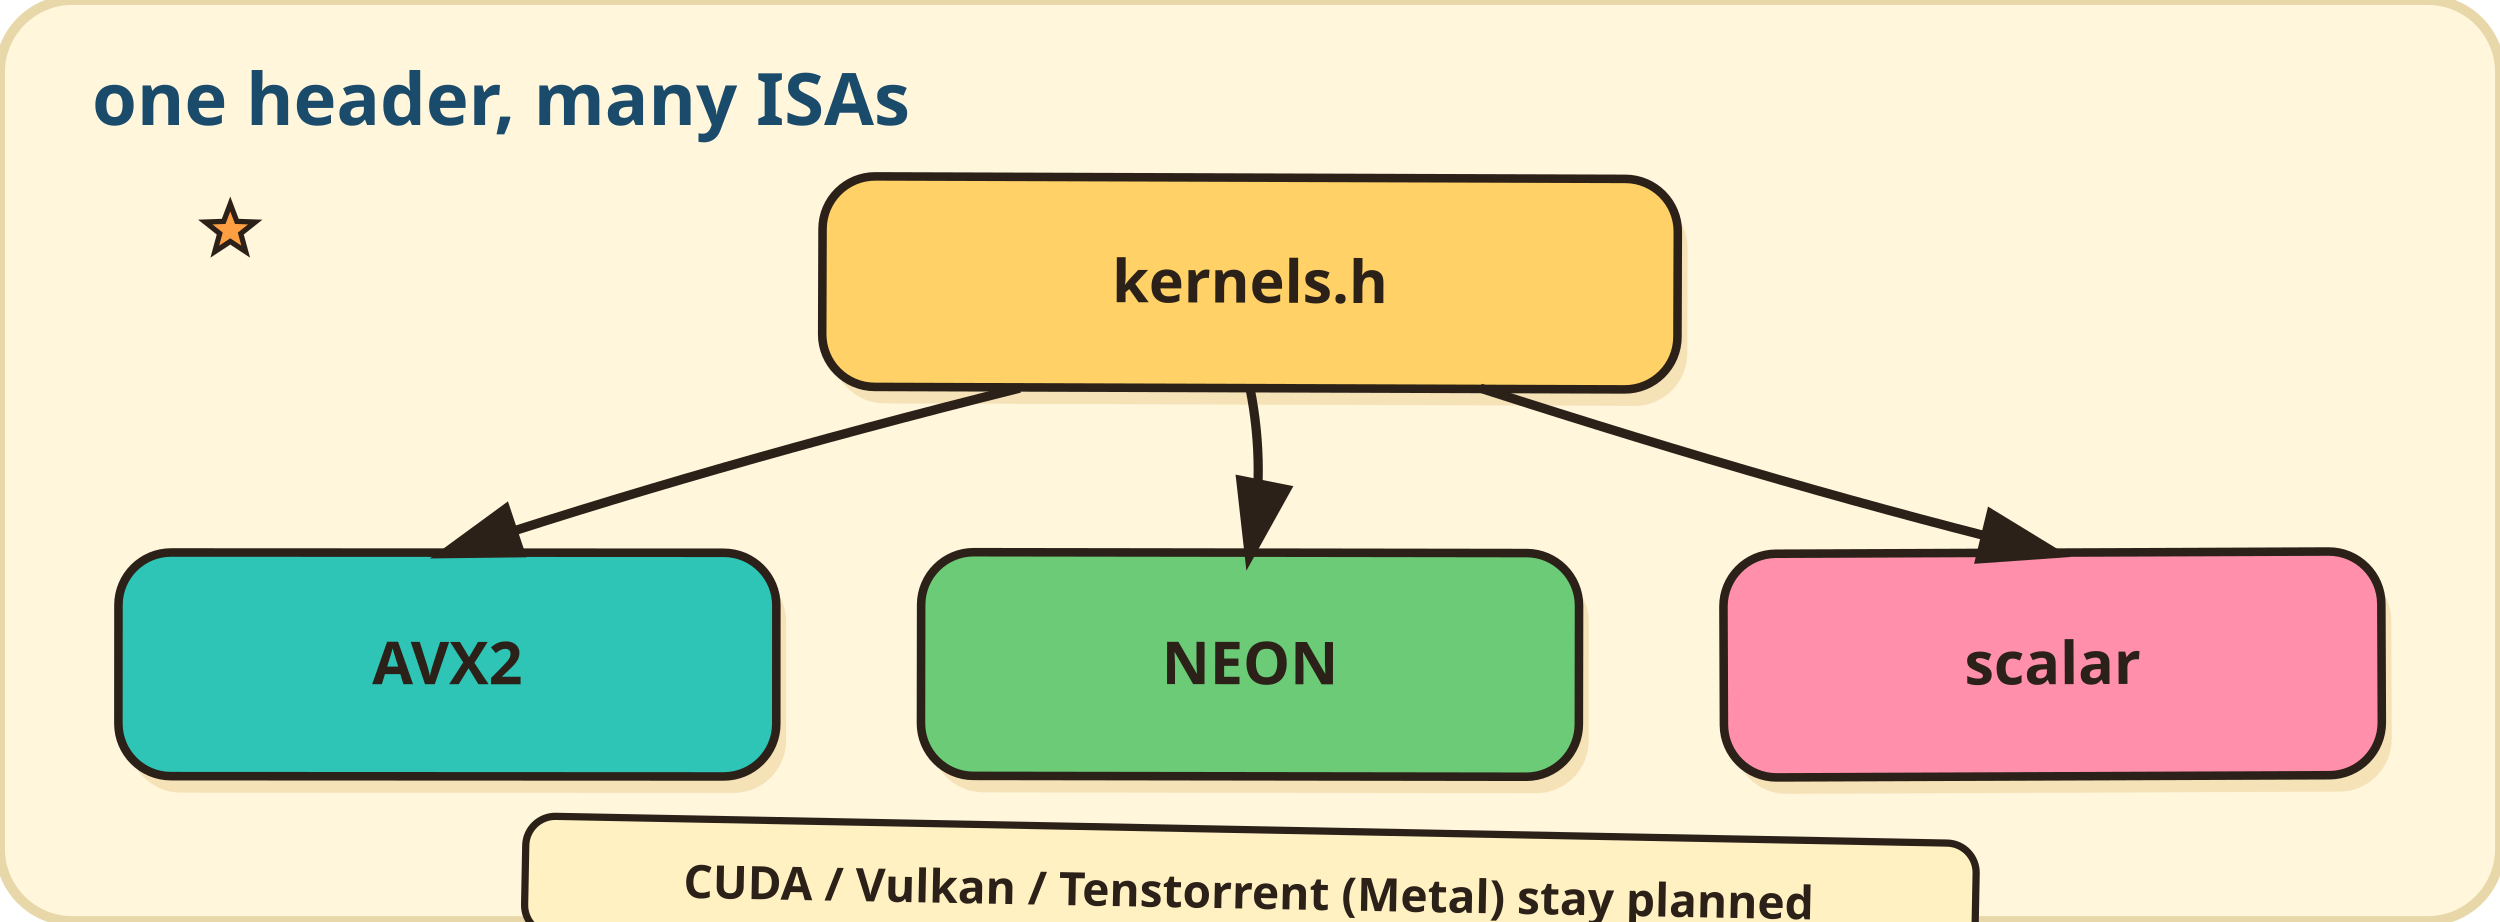
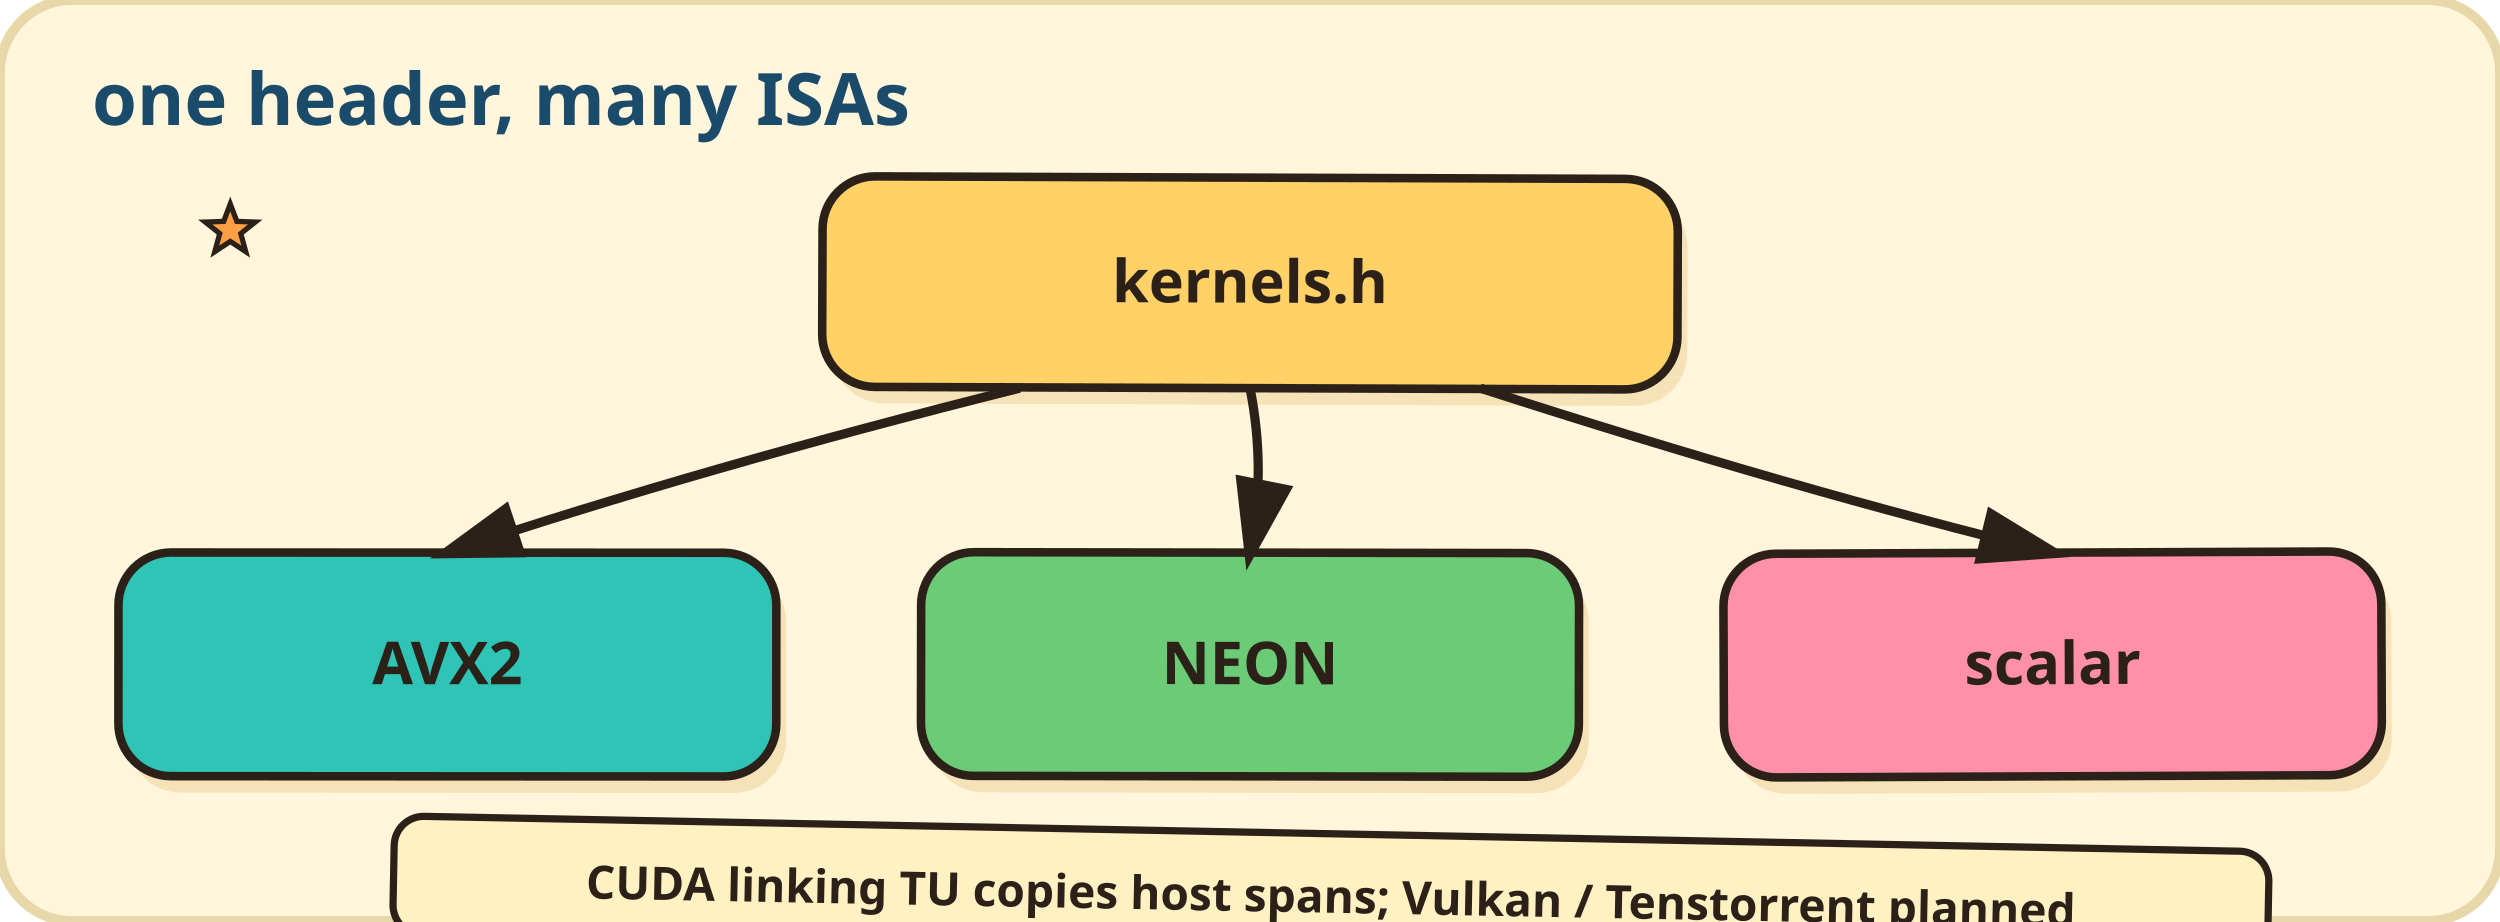
<svg xmlns="http://www.w3.org/2000/svg" viewBox="0 0 760 280" width="760" height="280" role="img">
  <defs>
    <marker id="kernels-arr" markerWidth="10" markerHeight="10" refX="8" refY="3.2" orient="auto">
      <path d="M0,0 L10,3.2 L0,6.4 Z" fill="#2B2118" />
    </marker>
  </defs>
  <rect width="100%" height="100%" rx="22" fill="#FFF6DC" stroke="#E8D7A8" stroke-width="3" />
  <text x="28" y="38" font-size="22" font-family="Trebuchet MS, Segoe UI, sans-serif" font-weight="800" fill="#1B4B6B">one header, many ISAs</text>
  <g transform="rotate(0.19 380 86)">
    <rect x="253" y="59" width="260" height="64" rx="16" fill="#E8C98A" opacity="0.45" />
    <rect x="250" y="54" width="260" height="64" rx="16" fill="#FFD166" stroke="#2B2118" stroke-width="2.6" />
    <text x="380" y="92" text-anchor="middle" font-size="18" font-family="Trebuchet MS, Segoe UI, sans-serif" font-weight="800" fill="#2B2118">kernels.h</text>
  </g>
  <g transform="rotate(0.03 136 202)">
    <rect x="39" y="173" width="200" height="68" rx="16" fill="#E8C98A" opacity="0.45" />
    <rect x="36" y="168" width="200" height="68" rx="16" fill="#2EC4B6" stroke="#2B2118" stroke-width="2.6" />
    <text x="136" y="208" text-anchor="middle" font-size="18" font-family="Trebuchet MS, Segoe UI, sans-serif" font-weight="800" fill="#2B2118">AVX2</text>
  </g>
  <g transform="rotate(0.09 380 202)">
    <rect x="283" y="173" width="200" height="68" rx="16" fill="#E8C98A" opacity="0.45" />
    <rect x="280" y="168" width="200" height="68" rx="16" fill="#6BCB77" stroke="#2B2118" stroke-width="2.6" />
    <text x="380" y="208" text-anchor="middle" font-size="18" font-family="Trebuchet MS, Segoe UI, sans-serif" font-weight="800" fill="#2B2118">NEON</text>
  </g>
  <g transform="rotate(-0.23 624 202)">
    <rect x="527" y="173" width="200" height="68" rx="16" fill="#E8C98A" opacity="0.45" />
    <rect x="524" y="168" width="200" height="68" rx="16" fill="#FF8FAB" stroke="#2B2118" stroke-width="2.6" />
    <text x="624" y="208" text-anchor="middle" font-size="18" font-family="Trebuchet MS, Segoe UI, sans-serif" font-weight="800" fill="#2B2118">scalar</text>
  </g>
  <path d="M 310 118 Q 214 142 136 168" fill="none" stroke="#2B2118" stroke-width="2.8" marker-end="url(#kernels-arr)" />
  <path d="M 380 118 Q 385 143 380 168" fill="none" stroke="#2B2118" stroke-width="2.8" marker-end="url(#kernels-arr)" />
  <path d="M 450 118 Q 546 149 624 168" fill="none" stroke="#2B2118" stroke-width="2.8" marker-end="url(#kernels-arr)" />
-   <g transform="rotate(1.1 160 248)">
-     <rect x="160" y="248" width="441" height="36" rx="9" fill="#FFF1C2" stroke="#2B2118" stroke-width="2.2" />
-     <text x="380" y="272" text-anchor="middle" font-size="14" font-family="Trebuchet MS, Segoe UI, sans-serif" font-weight="800" fill="#2B2118">CUDA / Vulkan / Tenstorrent (Metal) stay planned</text>
+   <g transform="rotate(1.1 120 248)">
+     <rect x="120" y="248" width="570" height="36" rx="9" fill="#FFF1C2" stroke="#2B2118" stroke-width="2.2" />
+     <text x="405" y="272" text-anchor="middle" font-size="14" font-family="Trebuchet MS, Segoe UI, sans-serif" font-weight="800" fill="#2B2118">CUDA linking TU copies host spans; Vulkan / Tenstorrent planned</text>
  </g>
  <polygon points="70.0,62.0 72.0,67.3 77.6,67.5 73.2,71.0 74.7,76.5 70.0,73.4 65.3,76.5 66.8,71.0 62.4,67.5 68.0,67.3" fill="#FF9F43" stroke="#2B2118" stroke-width="1.6" />
</svg>
